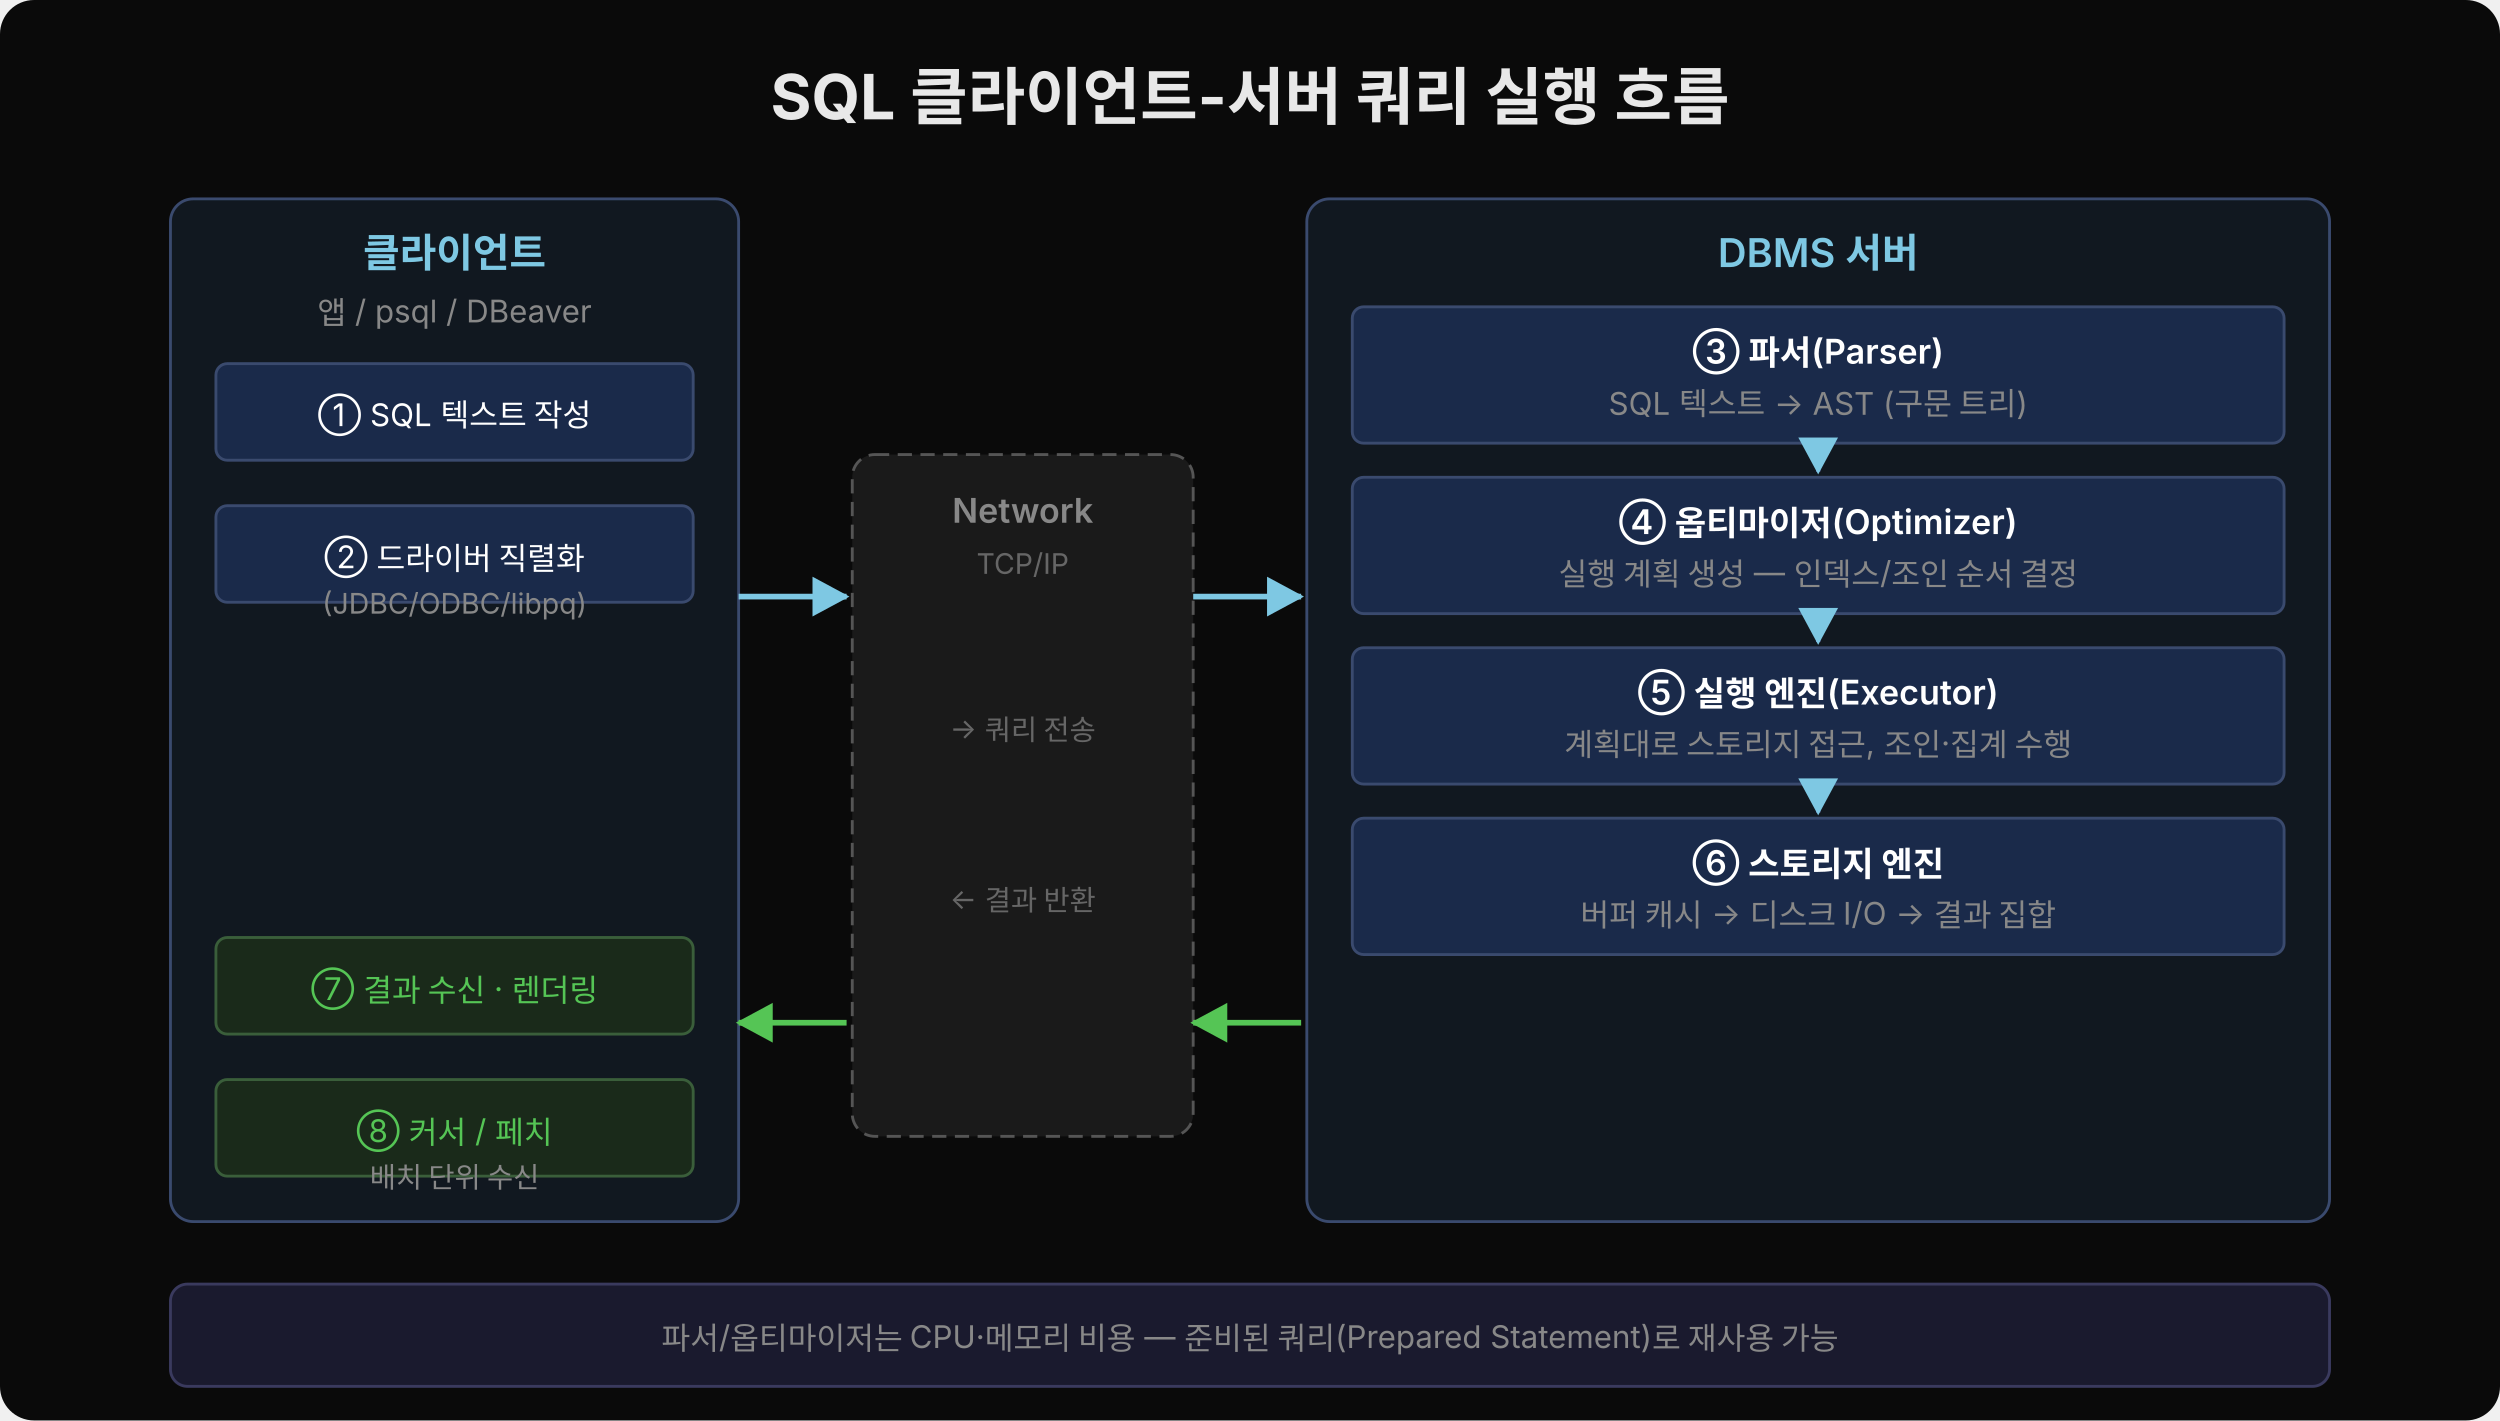
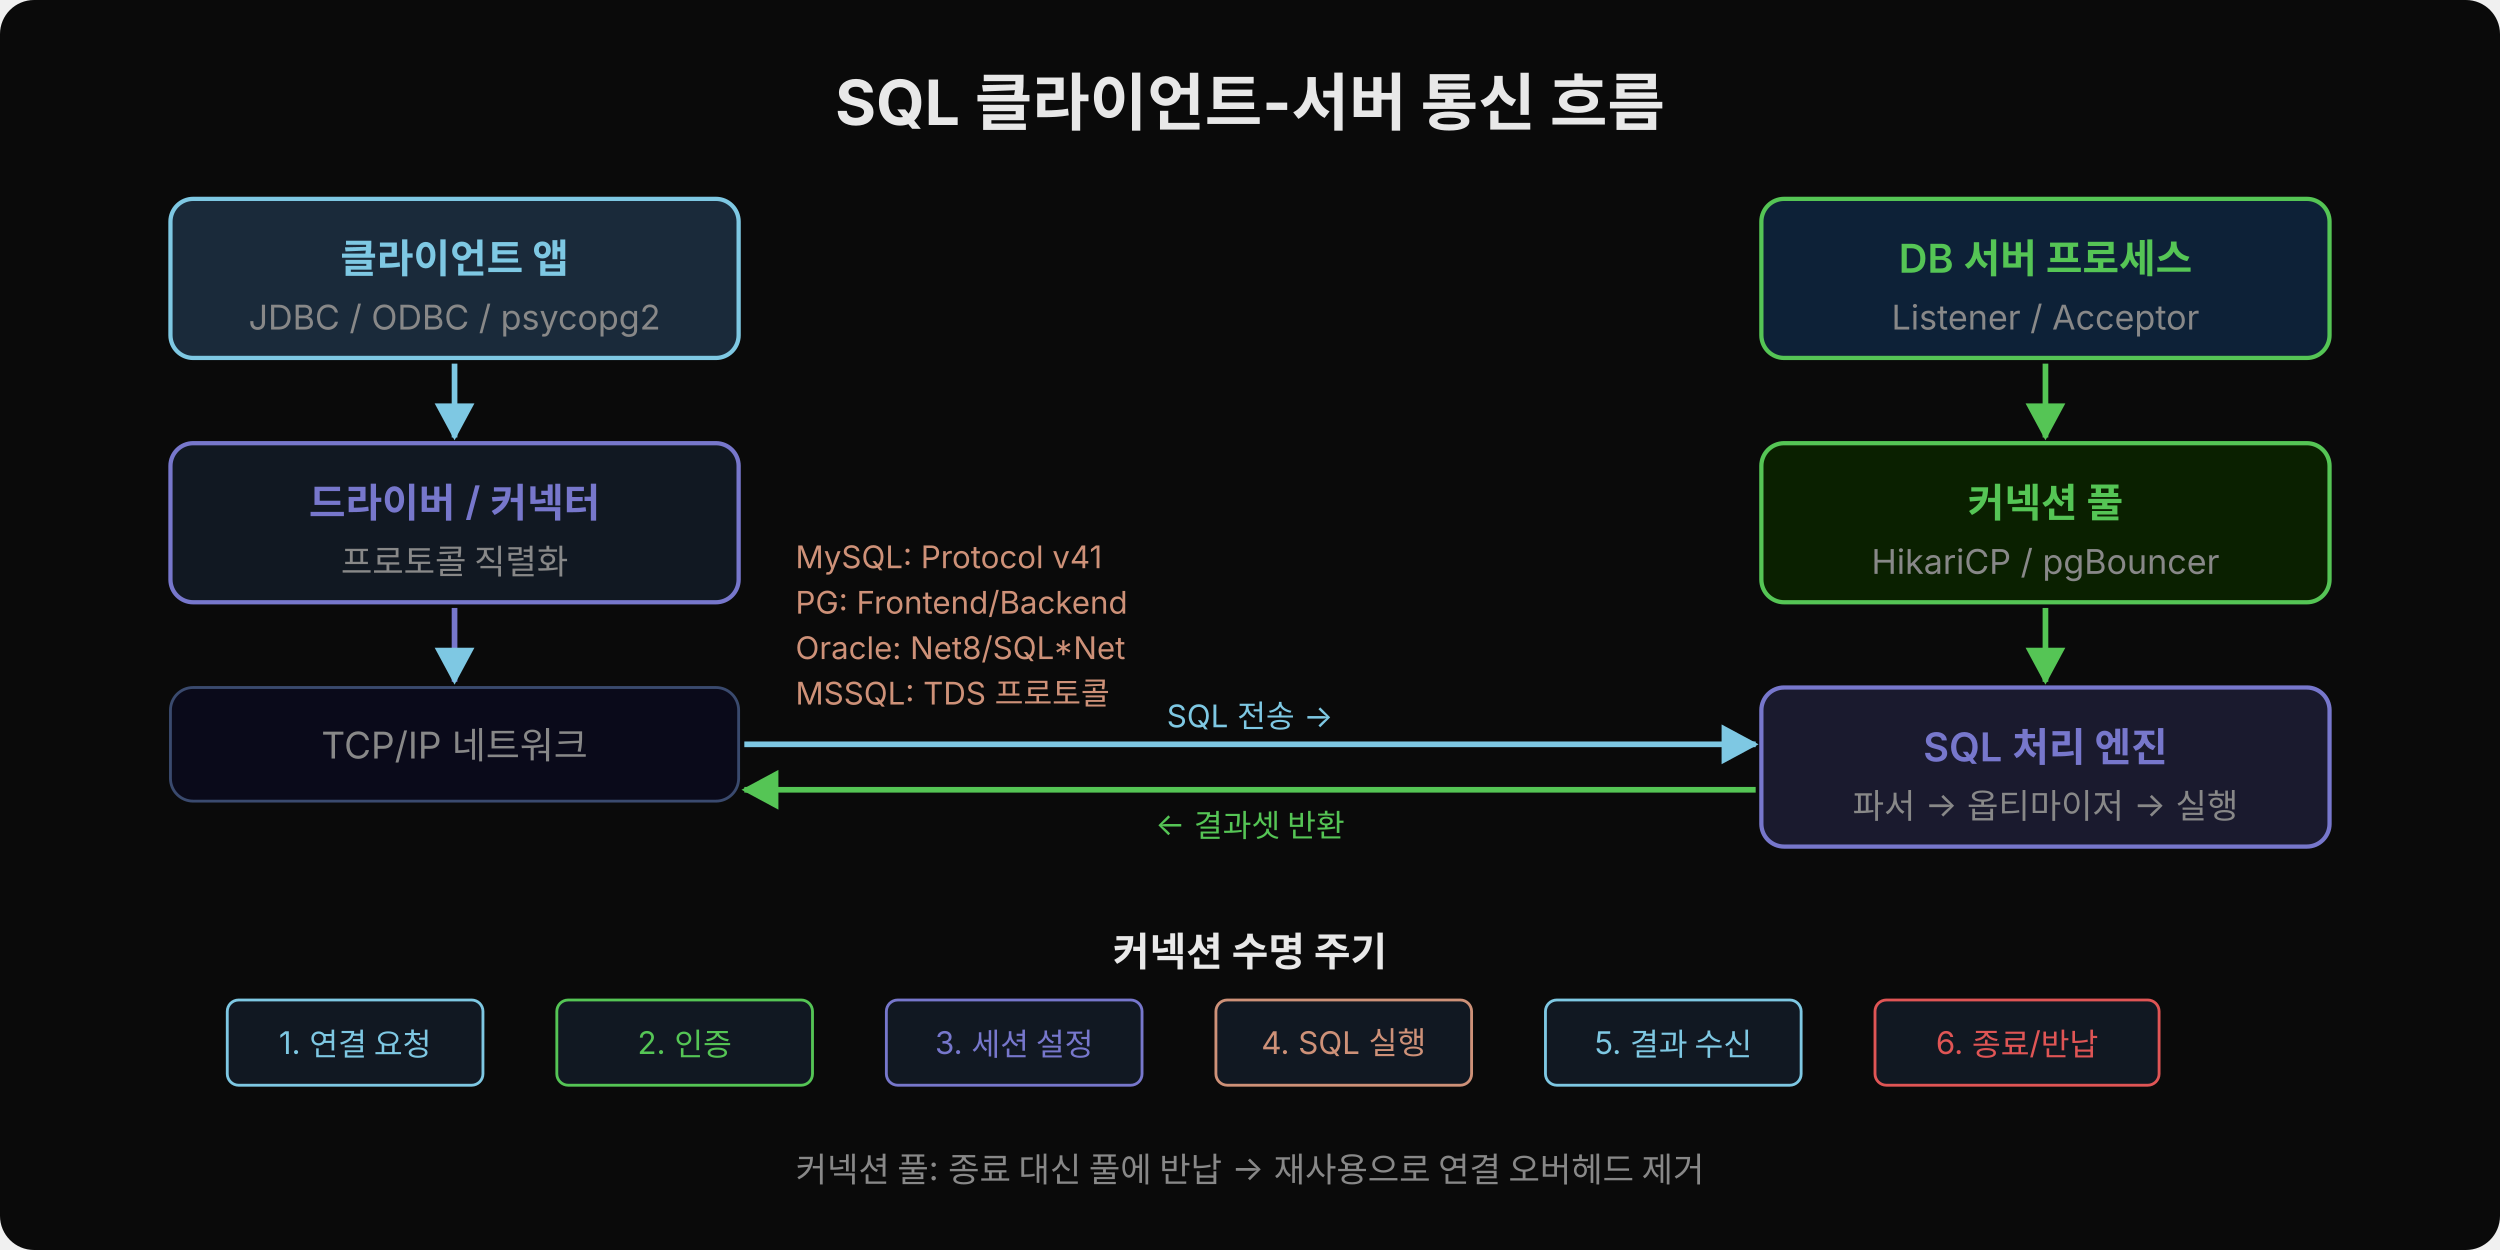
- <svg xmlns="http://www.w3.org/2000/svg" width="880" height="500" viewBox="0 0 880 500">
+ <svg xmlns="http://www.w3.org/2000/svg" width="880" height="440" viewBox="0 0 880 440">
  <defs>
-     <marker id="arrb" viewBox="0 0 14 14" refX="12" refY="7" markerUnits="userSpaceOnUse" markerWidth="14" markerHeight="14" orient="auto">
+     <marker id="arr" viewBox="0 0 14 14" refX="12" refY="7" markerUnits="userSpaceOnUse" markerWidth="14" markerHeight="14" orient="auto">
      <path d="M 0 0 L 13 7 L 0 14 z" fill="#7ec8e3" />
    </marker>
-     <marker id="arrr" viewBox="0 0 14 14" refX="12" refY="7" markerUnits="userSpaceOnUse" markerWidth="14" markerHeight="14" orient="auto">
+     <marker id="arr2" viewBox="0 0 14 14" refX="12" refY="7" markerUnits="userSpaceOnUse" markerWidth="14" markerHeight="14" orient="auto">
      <path d="M 0 0 L 13 7 L 0 14 z" fill="#55c555" />
    </marker>
  </defs>
-   <rect width="880" height="500" fill="#0a0a0a" rx="12" />
-   <text x="440" y="42" text-anchor="middle" font-family="'Wanted Sans Variable','Wanted Sans',-apple-system,sans-serif" font-size="22" font-weight="700" fill="#e8e8e8">SQL 클라이언트-서버 쿼리 실행 흐름</text>
-   <rect x="60" y="70" width="200" height="360" rx="8" fill="#111820" stroke="#3a4a6e" stroke-width="1" />
-   <text x="160" y="94" text-anchor="middle" font-family="'Wanted Sans Variable','Wanted Sans',-apple-system,sans-serif" font-size="14" font-weight="600" fill="#7ec8e3">클라이언트</text>
-   <text x="160" y="114" text-anchor="middle" font-family="'Wanted Sans Variable','Wanted Sans',-apple-system,sans-serif" font-size="11" fill="#888">앱 / psql / DBeaver</text>
-   <rect x="76" y="128" width="168" height="34" rx="4" fill="#1a2a4a" stroke="#3a4a6e" stroke-width="1" />
-   <text x="160" y="150" text-anchor="middle" font-family="'Wanted Sans Variable','Wanted Sans',-apple-system,sans-serif" font-size="11" fill="#ffffff">① SQL 텍스트 작성</text>
-   <rect x="76" y="178" width="168" height="34" rx="4" fill="#1a2a4a" stroke="#3a4a6e" stroke-width="1" />
-   <text x="160" y="200" text-anchor="middle" font-family="'Wanted Sans Variable','Wanted Sans',-apple-system,sans-serif" font-size="11" fill="#ffffff">② 드라이버 직렬화</text>
-   <text x="160" y="216" text-anchor="middle" font-family="'Wanted Sans Variable','Wanted Sans',-apple-system,sans-serif" font-size="10" fill="#888">(JDBC/ODBC/libpq)</text>
-   <rect x="76" y="330" width="168" height="34" rx="4" fill="#1a2a1a" stroke="#3a5e3a" stroke-width="1" />
-   <text x="160" y="352" text-anchor="middle" font-family="'Wanted Sans Variable','Wanted Sans',-apple-system,sans-serif" font-size="11" fill="#55c555">⑦ 결과 수신 · 렌더링</text>
-   <rect x="76" y="380" width="168" height="34" rx="4" fill="#1a2a1a" stroke="#3a5e3a" stroke-width="1" />
-   <text x="160" y="402" text-anchor="middle" font-family="'Wanted Sans Variable','Wanted Sans',-apple-system,sans-serif" font-size="11" fill="#55c555">⑧ 커서 / 페치</text>
-   <text x="160" y="418" text-anchor="middle" font-family="'Wanted Sans Variable','Wanted Sans',-apple-system,sans-serif" font-size="10" fill="#888">배치 단위 수신</text>
-   <line x1="260" y1="210" x2="298" y2="210" stroke="#7ec8e3" stroke-width="2" marker-end="url(#arrb)" />
-   <line x1="298" y1="360" x2="260" y2="360" stroke="#55c555" stroke-width="2" marker-end="url(#arrr)" />
-   <rect x="300" y="160" width="120" height="240" rx="8" fill="#1a1a1a" stroke="#555" stroke-width="1" stroke-dasharray="5,3" />
-   <text x="360" y="184" text-anchor="middle" font-family="'Wanted Sans Variable','Wanted Sans',-apple-system,sans-serif" font-size="12" font-weight="600" fill="#888">Network</text>
-   <text x="360" y="202" text-anchor="middle" font-family="'Wanted Sans Variable','Wanted Sans',-apple-system,sans-serif" font-size="10" fill="#666">TCP/IP</text>
-   <text x="360" y="260" text-anchor="middle" font-family="'Wanted Sans Variable','Wanted Sans',-apple-system,sans-serif" font-size="10" fill="#666">→ 쿼리 전송</text>
-   <text x="360" y="320" text-anchor="middle" font-family="'Wanted Sans Variable','Wanted Sans',-apple-system,sans-serif" font-size="10" fill="#666">← 결과 반환</text>
-   <line x1="420" y1="210" x2="458" y2="210" stroke="#7ec8e3" stroke-width="2" marker-end="url(#arrb)" />
-   <line x1="458" y1="360" x2="420" y2="360" stroke="#55c555" stroke-width="2" marker-end="url(#arrr)" />
-   <rect x="460" y="70" width="360" height="360" rx="8" fill="#111820" stroke="#3a4a6e" stroke-width="1" />
-   <text x="640" y="94" text-anchor="middle" font-family="'Wanted Sans Variable','Wanted Sans',-apple-system,sans-serif" font-size="14" font-weight="600" fill="#7ec8e3">DBMS 서버</text>
-   <rect x="476" y="108" width="328" height="48" rx="4" fill="#1a2a4a" stroke="#3a4a6e" stroke-width="1" />
-   <text x="640" y="128" text-anchor="middle" font-family="'Wanted Sans Variable','Wanted Sans',-apple-system,sans-serif" font-size="12" font-weight="600" fill="#ffffff">③ 파서(Parser)</text>
-   <text x="640" y="146" text-anchor="middle" font-family="'Wanted Sans Variable','Wanted Sans',-apple-system,sans-serif" font-size="11" fill="#888">SQL 텍스트 → AST (구문 트리)</text>
-   <rect x="476" y="168" width="328" height="48" rx="4" fill="#1a2a4a" stroke="#3a4a6e" stroke-width="1" />
-   <text x="640" y="188" text-anchor="middle" font-family="'Wanted Sans Variable','Wanted Sans',-apple-system,sans-serif" font-size="12" font-weight="600" fill="#ffffff">④ 옵티마이저(Optimizer)</text>
-   <text x="640" y="206" text-anchor="middle" font-family="'Wanted Sans Variable','Wanted Sans',-apple-system,sans-serif" font-size="11" fill="#888">실행 계획 생성 — 인덱스/조인 순서 결정</text>
-   <rect x="476" y="228" width="328" height="48" rx="4" fill="#1a2a4a" stroke="#3a4a6e" stroke-width="1" />
-   <text x="640" y="248" text-anchor="middle" font-family="'Wanted Sans Variable','Wanted Sans',-apple-system,sans-serif" font-size="12" font-weight="600" fill="#ffffff">⑤ 실행 엔진(Executor)</text>
-   <text x="640" y="266" text-anchor="middle" font-family="'Wanted Sans Variable','Wanted Sans',-apple-system,sans-serif" font-size="11" fill="#888">계획대로 스토리지 접근, 조인·집계 수행</text>
-   <rect x="476" y="288" width="328" height="48" rx="4" fill="#1a2a4a" stroke="#3a4a6e" stroke-width="1" />
-   <text x="640" y="308" text-anchor="middle" font-family="'Wanted Sans Variable','Wanted Sans',-apple-system,sans-serif" font-size="12" font-weight="600" fill="#ffffff">⑥ 스토리지 엔진</text>
-   <text x="640" y="326" text-anchor="middle" font-family="'Wanted Sans Variable','Wanted Sans',-apple-system,sans-serif" font-size="11" fill="#888">버퍼 캐시 → 디스크 I/O → 결과 집합</text>
-   <line x1="640" y1="156" x2="640" y2="166" stroke="#7777cc" stroke-width="1.5" marker-end="url(#arrb)" />
-   <line x1="640" y1="216" x2="640" y2="226" stroke="#7777cc" stroke-width="1.5" marker-end="url(#arrb)" />
-   <line x1="640" y1="276" x2="640" y2="286" stroke="#7777cc" stroke-width="1.5" marker-end="url(#arrb)" />
-   <rect x="60" y="452" width="760" height="36" rx="6" fill="#1a1a2e" stroke="#3a3a5e" stroke-width="1" />
-   <text x="440" y="475" text-anchor="middle" font-family="'Wanted Sans Variable','Wanted Sans',-apple-system,sans-serif" font-size="11" fill="#888">파서/옵티마이저는 CPU·메모리 비용 — 준비된 쿼리(Prepared Statement)로 재사용 가능</text>
+   <rect width="880" height="440" fill="#0a0a0a" rx="12" />
+   <text x="440" y="44" font-family="'Wanted Sans Variable','Wanted Sans',-apple-system,sans-serif" font-size="22" font-weight="700" fill="#e8e8e8" text-anchor="middle">SQL 클라이언트-서버 통신 흐름</text>
+   <rect x="60" y="70" width="200" height="56" rx="8" fill="#1a2a3a" stroke="#7ec8e3" stroke-width="1.5" />
+   <text x="160" y="96" font-family="'Wanted Sans Variable','Wanted Sans',-apple-system,sans-serif" font-size="14" font-weight="600" fill="#7ec8e3" text-anchor="middle">클라이언트 앱</text>
+   <text x="160" y="116" font-family="'Wanted Sans Variable','Wanted Sans',-apple-system,sans-serif" font-size="12" fill="#888" text-anchor="middle">JDBC / ODBC / psycopg2</text>
+   <rect x="60" y="156" width="200" height="56" rx="8" fill="#111822" stroke="#7777cc" stroke-width="1.5" />
+   <text x="160" y="182" font-family="'Wanted Sans Variable','Wanted Sans',-apple-system,sans-serif" font-size="14" font-weight="600" fill="#7777cc" text-anchor="middle">드라이버 / 커넥터</text>
+   <text x="160" y="202" font-family="'Wanted Sans Variable','Wanted Sans',-apple-system,sans-serif" font-size="12" fill="#888" text-anchor="middle">프로토콜 직렬화</text>
+   <line x1="160" y1="128" x2="160" y2="154" stroke="#7ec8e3" stroke-width="2" marker-end="url(#arr)" />
+   <rect x="60" y="242" width="200" height="40" rx="8" fill="#0a0a1a" stroke="#3a4a6e" stroke-width="1" />
+   <text x="160" y="267" font-family="'Wanted Sans Variable','Wanted Sans',-apple-system,sans-serif" font-size="13" fill="#888" text-anchor="middle">TCP/IP 네트워크</text>
+   <line x1="160" y1="214" x2="160" y2="240" stroke="#7777cc" stroke-width="2" marker-end="url(#arr)" />
+   <text x="280" y="200" font-family="'Wanted Sans Variable','Wanted Sans',-apple-system,sans-serif" font-size="11" fill="#ce9178">MySQL: Protocol v41</text>
+   <text x="280" y="216" font-family="'Wanted Sans Variable','Wanted Sans',-apple-system,sans-serif" font-size="11" fill="#ce9178">PG: Frontend/Backend</text>
+   <text x="280" y="232" font-family="'Wanted Sans Variable','Wanted Sans',-apple-system,sans-serif" font-size="11" fill="#ce9178">Oracle: Net8/SQL*Net</text>
+   <text x="280" y="248" font-family="'Wanted Sans Variable','Wanted Sans',-apple-system,sans-serif" font-size="11" fill="#ce9178">MSSQL: TDS 프로토콜</text>
+   <rect x="620" y="70" width="200" height="56" rx="8" fill="#0d2137" stroke="#55c555" stroke-width="1.5" />
+   <text x="720" y="96" font-family="'Wanted Sans Variable','Wanted Sans',-apple-system,sans-serif" font-size="14" font-weight="600" fill="#55c555" text-anchor="middle">DB 서버 프로세스</text>
+   <text x="720" y="116" font-family="'Wanted Sans Variable','Wanted Sans',-apple-system,sans-serif" font-size="12" fill="#888" text-anchor="middle">Listener / Acceptor</text>
+   <rect x="620" y="156" width="200" height="56" rx="8" fill="#0a2000" stroke="#55c555" stroke-width="1.5" />
+   <text x="720" y="182" font-family="'Wanted Sans Variable','Wanted Sans',-apple-system,sans-serif" font-size="14" font-weight="600" fill="#55c555" text-anchor="middle">커넥션 풀</text>
+   <text x="720" y="202" font-family="'Wanted Sans Variable','Wanted Sans',-apple-system,sans-serif" font-size="12" fill="#888" text-anchor="middle">HikariCP / pgBouncer</text>
+   <line x1="720" y1="128" x2="720" y2="154" stroke="#55c555" stroke-width="2" marker-end="url(#arr2)" />
+   <rect x="620" y="242" width="200" height="56" rx="8" fill="#1a1a2e" stroke="#7777cc" stroke-width="1.5" />
+   <text x="720" y="268" font-family="'Wanted Sans Variable','Wanted Sans',-apple-system,sans-serif" font-size="14" font-weight="600" fill="#7777cc" text-anchor="middle">SQL 처리 엔진</text>
+   <text x="720" y="288" font-family="'Wanted Sans Variable','Wanted Sans',-apple-system,sans-serif" font-size="12" fill="#888" text-anchor="middle">파서 → 옵티마이저 → 실행</text>
+   <line x1="720" y1="214" x2="720" y2="240" stroke="#55c555" stroke-width="2" marker-end="url(#arr2)" />
+   <line x1="262" y1="262" x2="618" y2="262" stroke="#7ec8e3" stroke-width="2" marker-end="url(#arr)" />
+   <line x1="618" y1="278" x2="262" y2="278" stroke="#55c555" stroke-width="2" marker-end="url(#arr2)" />
+   <text x="440" y="256" font-family="'Wanted Sans Variable','Wanted Sans',-apple-system,sans-serif" font-size="11" fill="#7ec8e3" text-anchor="middle">SQL 전송 →</text>
+   <text x="440" y="294" font-family="'Wanted Sans Variable','Wanted Sans',-apple-system,sans-serif" font-size="11" fill="#55c555" text-anchor="middle">← 결과셋 반환</text>
+   <text x="440" y="340" font-family="'Wanted Sans Variable','Wanted Sans',-apple-system,sans-serif" font-size="14" font-weight="600" fill="#e8e8e8" text-anchor="middle">커넥션 수명 주기</text>
+   <rect x="80" y="352" width="90" height="30" rx="4" fill="#111822" stroke="#7ec8e3" stroke-width="1" />
+   <text x="125" y="371" font-family="'Wanted Sans Variable','Wanted Sans',-apple-system,sans-serif" font-size="11" fill="#7ec8e3" text-anchor="middle">1. 연결 요청</text>
+   <rect x="196" y="352" width="90" height="30" rx="4" fill="#111822" stroke="#55c555" stroke-width="1" />
+   <text x="241" y="371" font-family="'Wanted Sans Variable','Wanted Sans',-apple-system,sans-serif" font-size="11" fill="#55c555" text-anchor="middle">2. 인증</text>
+   <rect x="312" y="352" width="90" height="30" rx="4" fill="#111822" stroke="#7777cc" stroke-width="1" />
+   <text x="357" y="371" font-family="'Wanted Sans Variable','Wanted Sans',-apple-system,sans-serif" font-size="11" fill="#7777cc" text-anchor="middle">3. 세션 설정</text>
+   <rect x="428" y="352" width="90" height="30" rx="4" fill="#111822" stroke="#ce9178" stroke-width="1" />
+   <text x="473" y="371" font-family="'Wanted Sans Variable','Wanted Sans',-apple-system,sans-serif" font-size="11" fill="#ce9178" text-anchor="middle">4. SQL 실행</text>
+   <rect x="544" y="352" width="90" height="30" rx="4" fill="#111822" stroke="#7ec8e3" stroke-width="1" />
+   <text x="589" y="371" font-family="'Wanted Sans Variable','Wanted Sans',-apple-system,sans-serif" font-size="11" fill="#7ec8e3" text-anchor="middle">5. 결과 수신</text>
+   <rect x="660" y="352" width="100" height="30" rx="4" fill="#111822" stroke="#e05555" stroke-width="1" />
+   <text x="710" y="371" font-family="'Wanted Sans Variable','Wanted Sans',-apple-system,sans-serif" font-size="11" fill="#e05555" text-anchor="middle">6. 종료/반납</text>
+   <text x="440" y="416" font-family="'Wanted Sans Variable','Wanted Sans',-apple-system,sans-serif" font-size="12" fill="#888" text-anchor="middle">커넥션 풀: 종료 대신 풀에 반납 → 재사용으로 연결 오버헤드 제거</text>
</svg>
